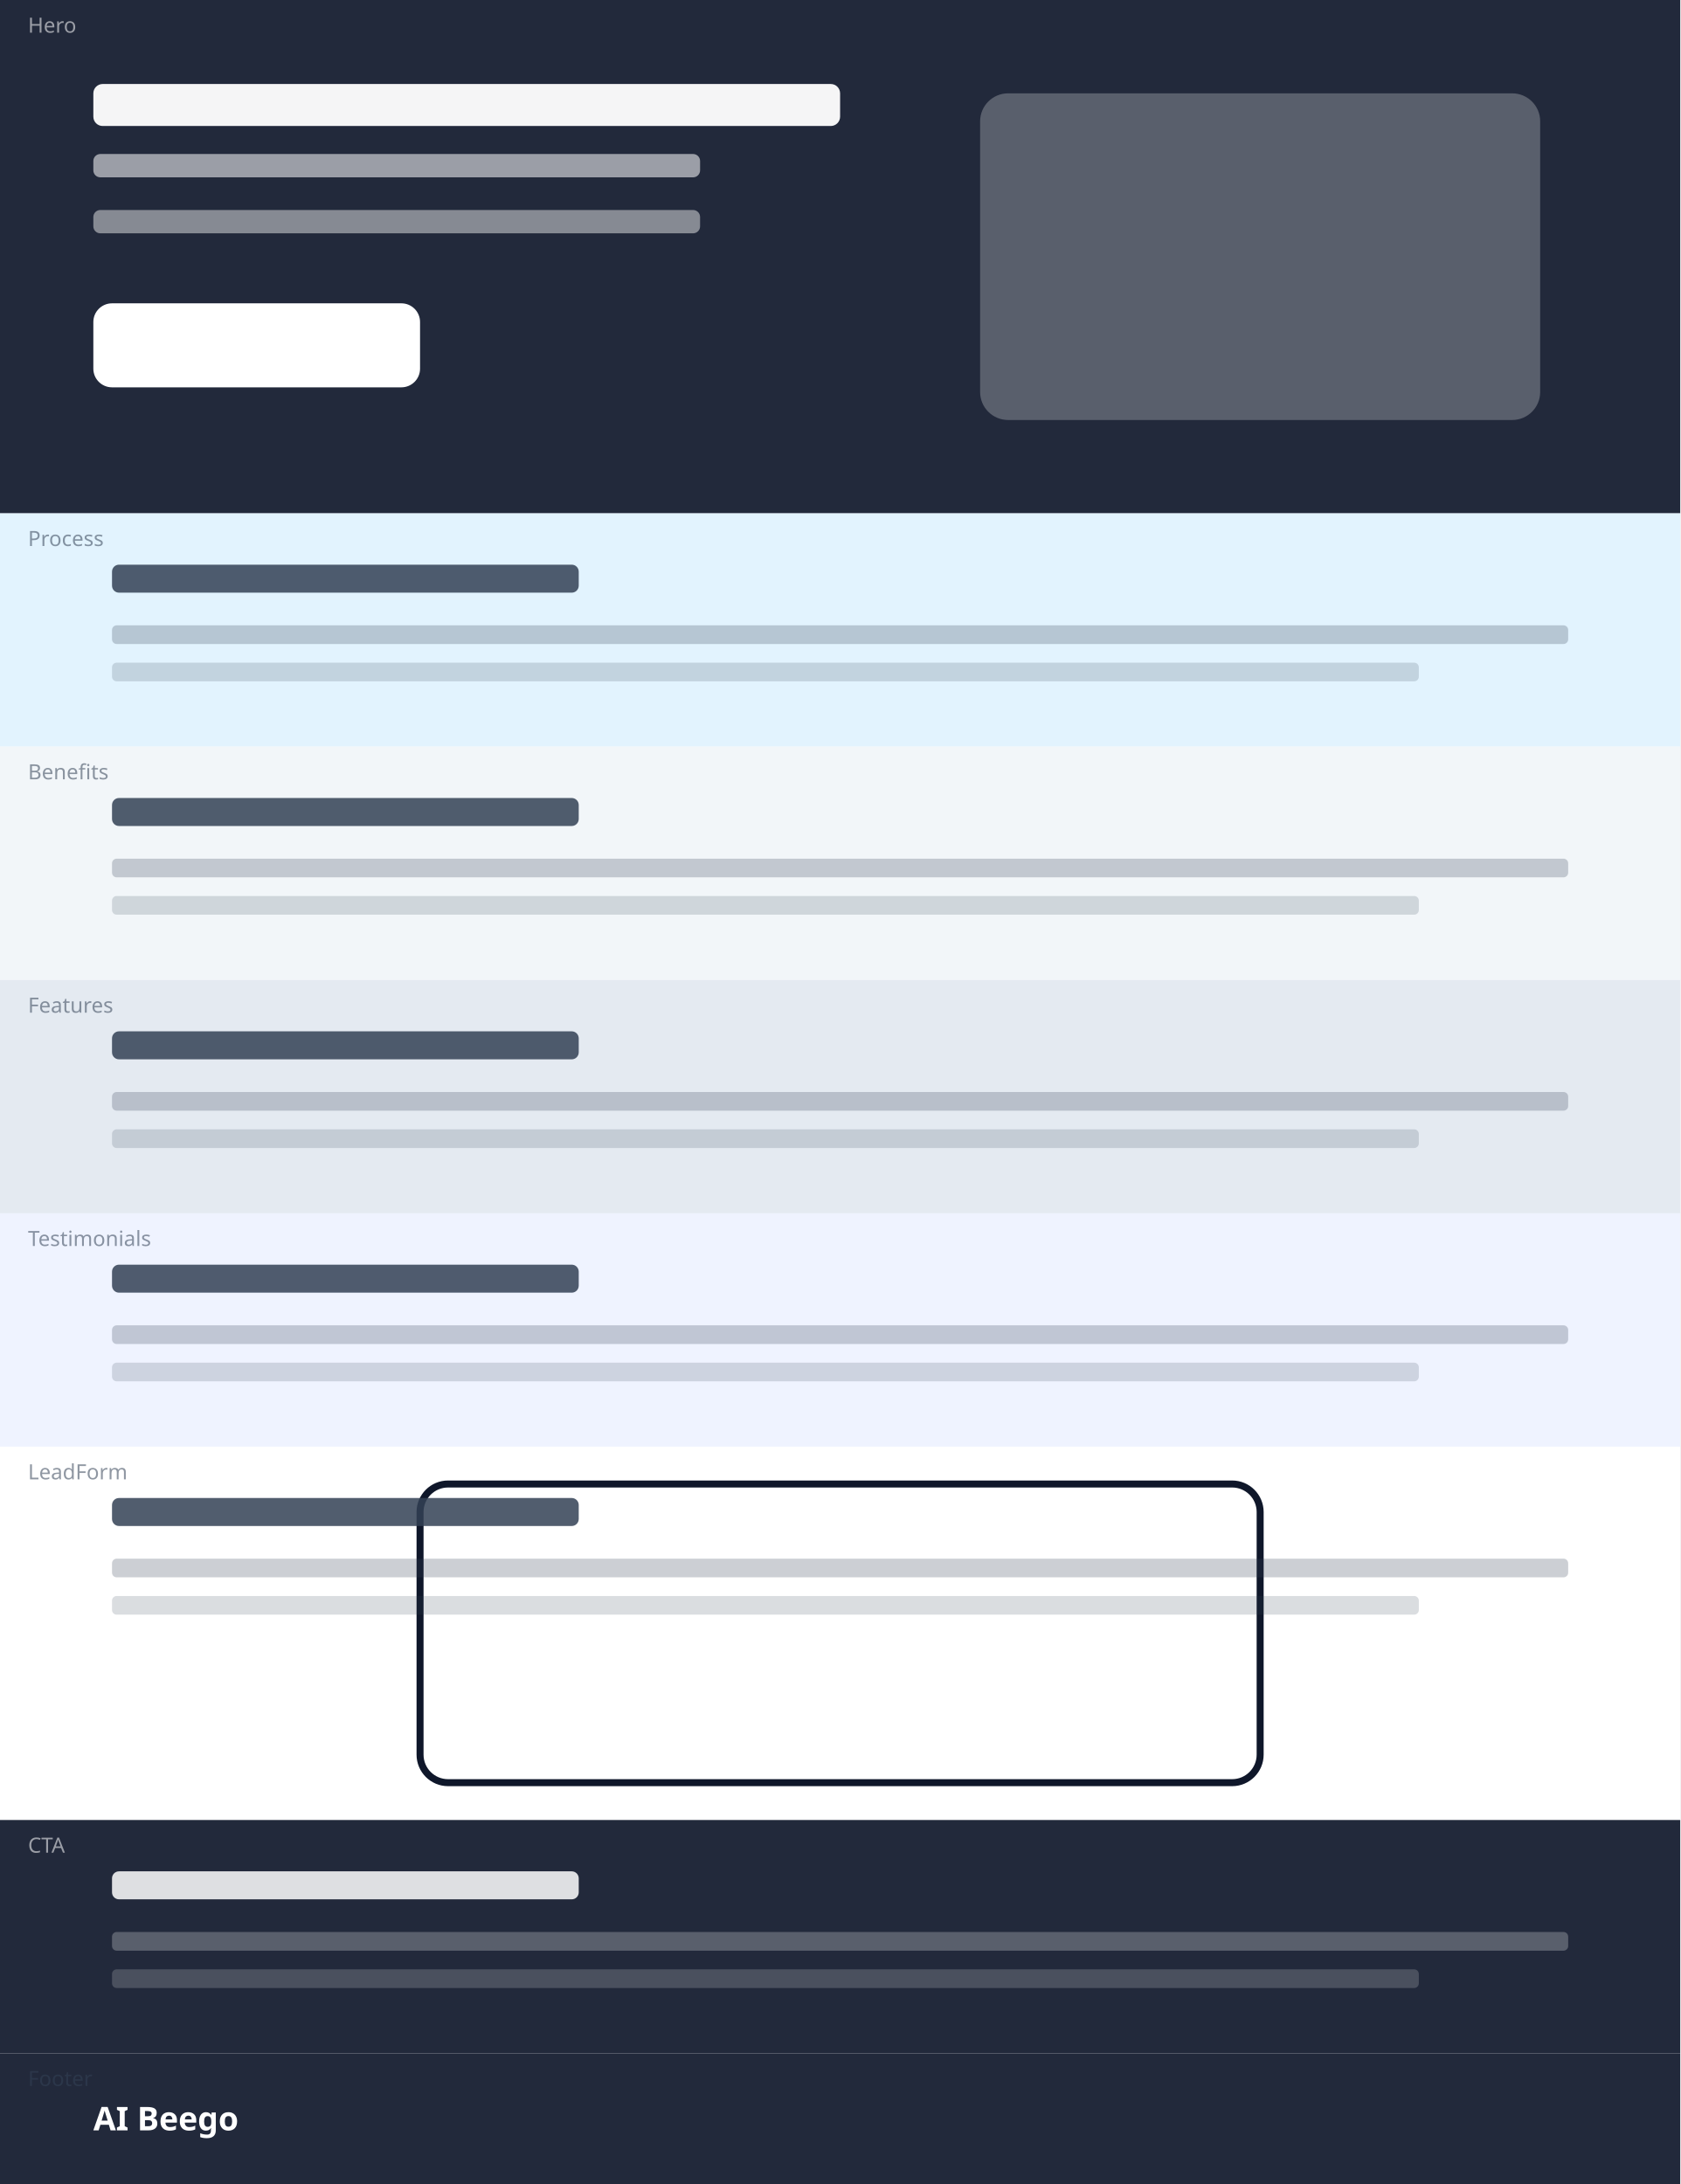
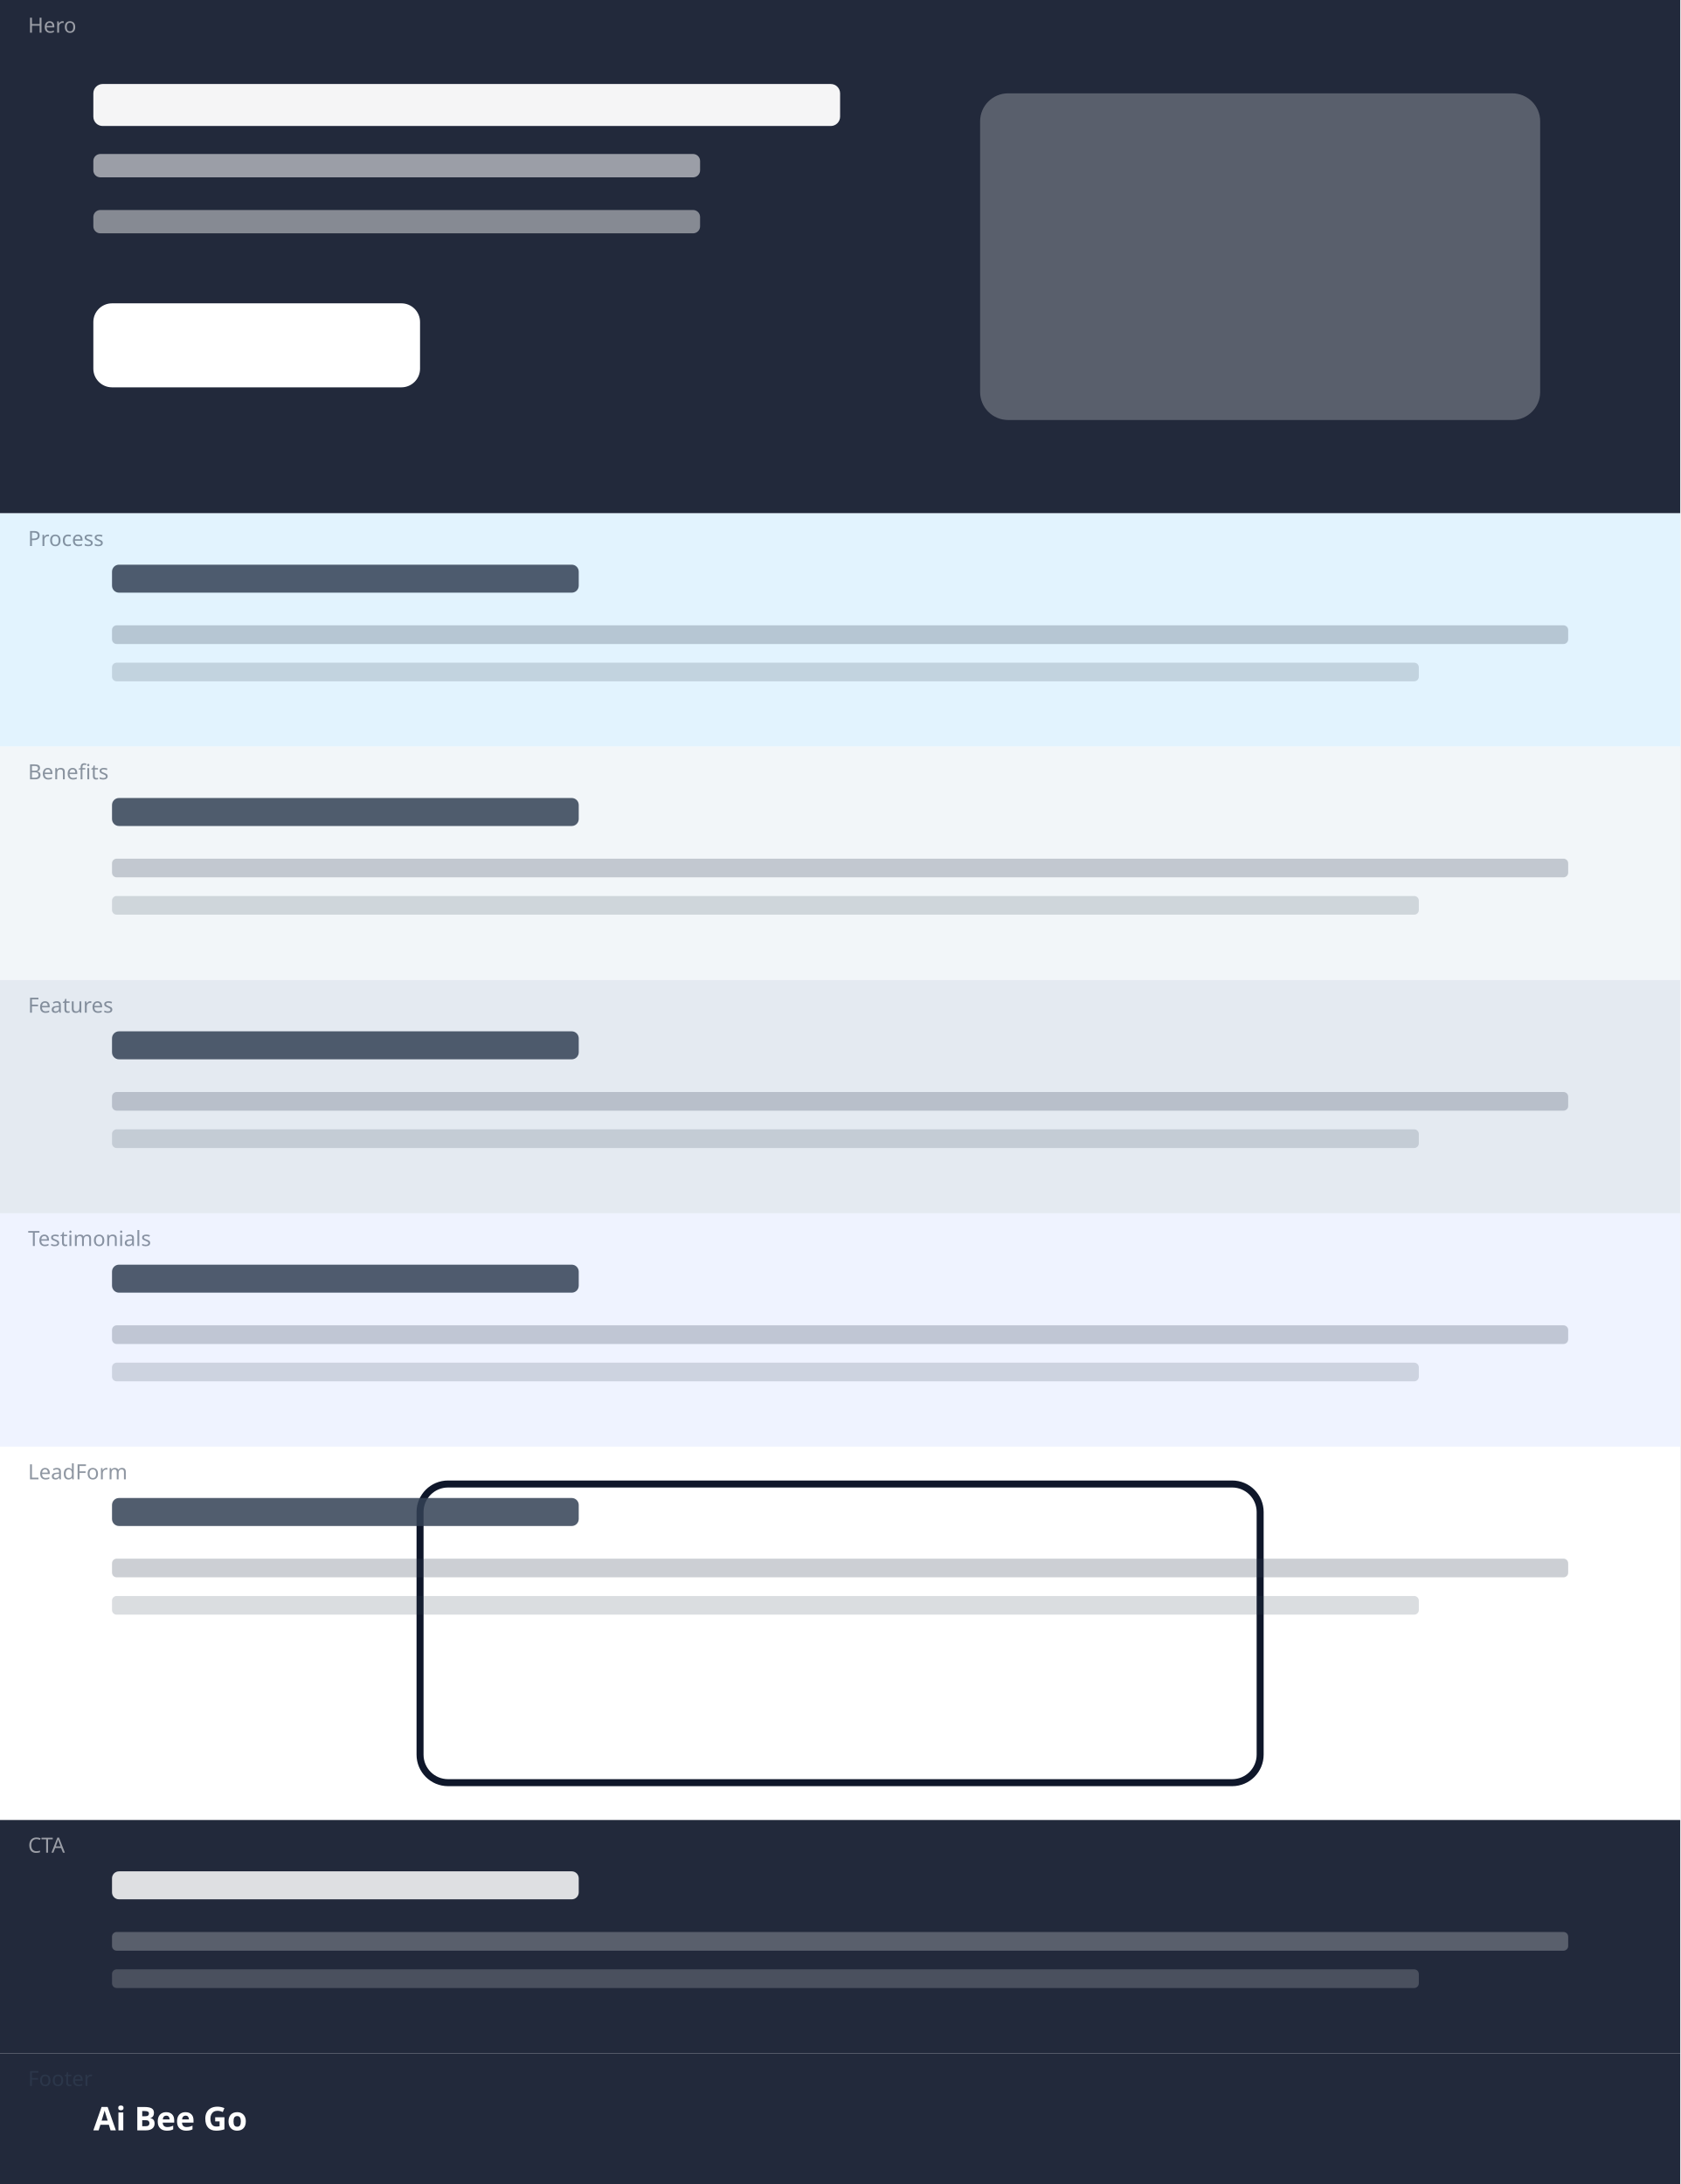
<svg xmlns="http://www.w3.org/2000/svg" width="720" height="936" viewBox="0 0 720 936" role="img" aria-label="Đăng ký Webinar · Process Story">
  <rect width="720" height="936" fill="#FFFFFF" />
  <rect x="0" y="0" width="720" height="220" fill="#0F172A" opacity="0.92" />
  <rect x="40" y="36" width="320" height="18" rx="4" fill="#FFFFFF" opacity="0.95" />
  <rect x="40" y="66" width="260" height="10" rx="3" fill="#FFFFFF" opacity="0.55" />
  <rect x="40" y="90" width="260" height="10" rx="3" fill="#FFFFFF" opacity="0.45" />
  <rect x="40" y="130" width="140" height="36" rx="8" fill="#FFFFFF" />
  <rect x="420" y="40" width="240" height="140" rx="12" fill="#FFFFFF" opacity="0.25" />
  <text x="12" y="14" fill="#FFFFFF" font-family="system-ui,sans-serif" font-size="9" opacity="0.55">Hero</text>
  <rect x="0" y="220" width="720" height="100" fill="#E0F2FE" opacity="0.92" />
  <rect x="48" y="242" width="200" height="12" rx="3" fill="#334155" opacity="0.85" />
  <rect x="48" y="268" width="624" height="8" rx="2" fill="#334155" opacity="0.25" />
  <rect x="48" y="284" width="560" height="8" rx="2" fill="#334155" opacity="0.18" />
  <text x="12" y="234" fill="#334155" font-family="system-ui,sans-serif" font-size="9" opacity="0.55">Process</text>
  <rect x="0" y="320" width="720" height="100" fill="#F1F5F9" opacity="0.92" />
  <rect x="48" y="342" width="200" height="12" rx="3" fill="#334155" opacity="0.85" />
  <rect x="48" y="368" width="624" height="8" rx="2" fill="#334155" opacity="0.25" />
  <rect x="48" y="384" width="560" height="8" rx="2" fill="#334155" opacity="0.18" />
  <text x="12" y="334" fill="#334155" font-family="system-ui,sans-serif" font-size="9" opacity="0.55">Benefits</text>
  <rect x="0" y="420" width="720" height="100" fill="#E2E8F0" opacity="0.92" />
  <rect x="48" y="442" width="200" height="12" rx="3" fill="#334155" opacity="0.85" />
  <rect x="48" y="468" width="624" height="8" rx="2" fill="#334155" opacity="0.25" />
  <rect x="48" y="484" width="560" height="8" rx="2" fill="#334155" opacity="0.18" />
  <text x="12" y="434" fill="#334155" font-family="system-ui,sans-serif" font-size="9" opacity="0.55">Features</text>
  <rect x="0" y="520" width="720" height="100" fill="#EEF2FF" opacity="0.92" />
  <rect x="48" y="542" width="200" height="12" rx="3" fill="#334155" opacity="0.85" />
  <rect x="48" y="568" width="624" height="8" rx="2" fill="#334155" opacity="0.25" />
  <rect x="48" y="584" width="560" height="8" rx="2" fill="#334155" opacity="0.18" />
  <text x="12" y="534" fill="#334155" font-family="system-ui,sans-serif" font-size="9" opacity="0.55">Testimonials</text>
  <rect x="0" y="620" width="720" height="160" fill="#FFFFFF" opacity="1" />
  <rect x="180" y="636" width="360" height="128" rx="12" fill="#FFFFFF" stroke="#0F172A" stroke-width="3" />
  <rect x="48" y="642" width="200" height="12" rx="3" fill="#334155" opacity="0.85" />
  <rect x="48" y="668" width="624" height="8" rx="2" fill="#334155" opacity="0.25" />
  <rect x="48" y="684" width="560" height="8" rx="2" fill="#334155" opacity="0.18" />
  <text x="12" y="634" fill="#334155" font-family="system-ui,sans-serif" font-size="9" opacity="0.55">LeadForm</text>
  <rect x="0" y="780" width="720" height="100" fill="#0F172A" opacity="0.92" />
  <rect x="48" y="802" width="200" height="12" rx="3" fill="#FFFFFF" opacity="0.85" />
  <rect x="48" y="828" width="624" height="8" rx="2" fill="#FFFFFF" opacity="0.25" />
  <rect x="48" y="844" width="560" height="8" rx="2" fill="#FFFFFF" opacity="0.18" />
  <text x="12" y="794" fill="#FFFFFF" font-family="system-ui,sans-serif" font-size="9" opacity="0.55">CTA</text>
  <rect x="0" y="880" width="720" height="56" fill="#0F172A" opacity="0.92" />
-   <text x="40" y="913" fill="#FFFFFF" font-family="system-ui,sans-serif" font-size="14" font-weight="700">AI Beego</text>
+   <text x="40" y="913" fill="#FFFFFF" font-family="system-ui,sans-serif" font-size="14" font-weight="700">Ai Bee Go</text>
  <text x="12" y="894" fill="#334155" font-family="system-ui,sans-serif" font-size="9" opacity="0.55">Footer</text>
</svg>
